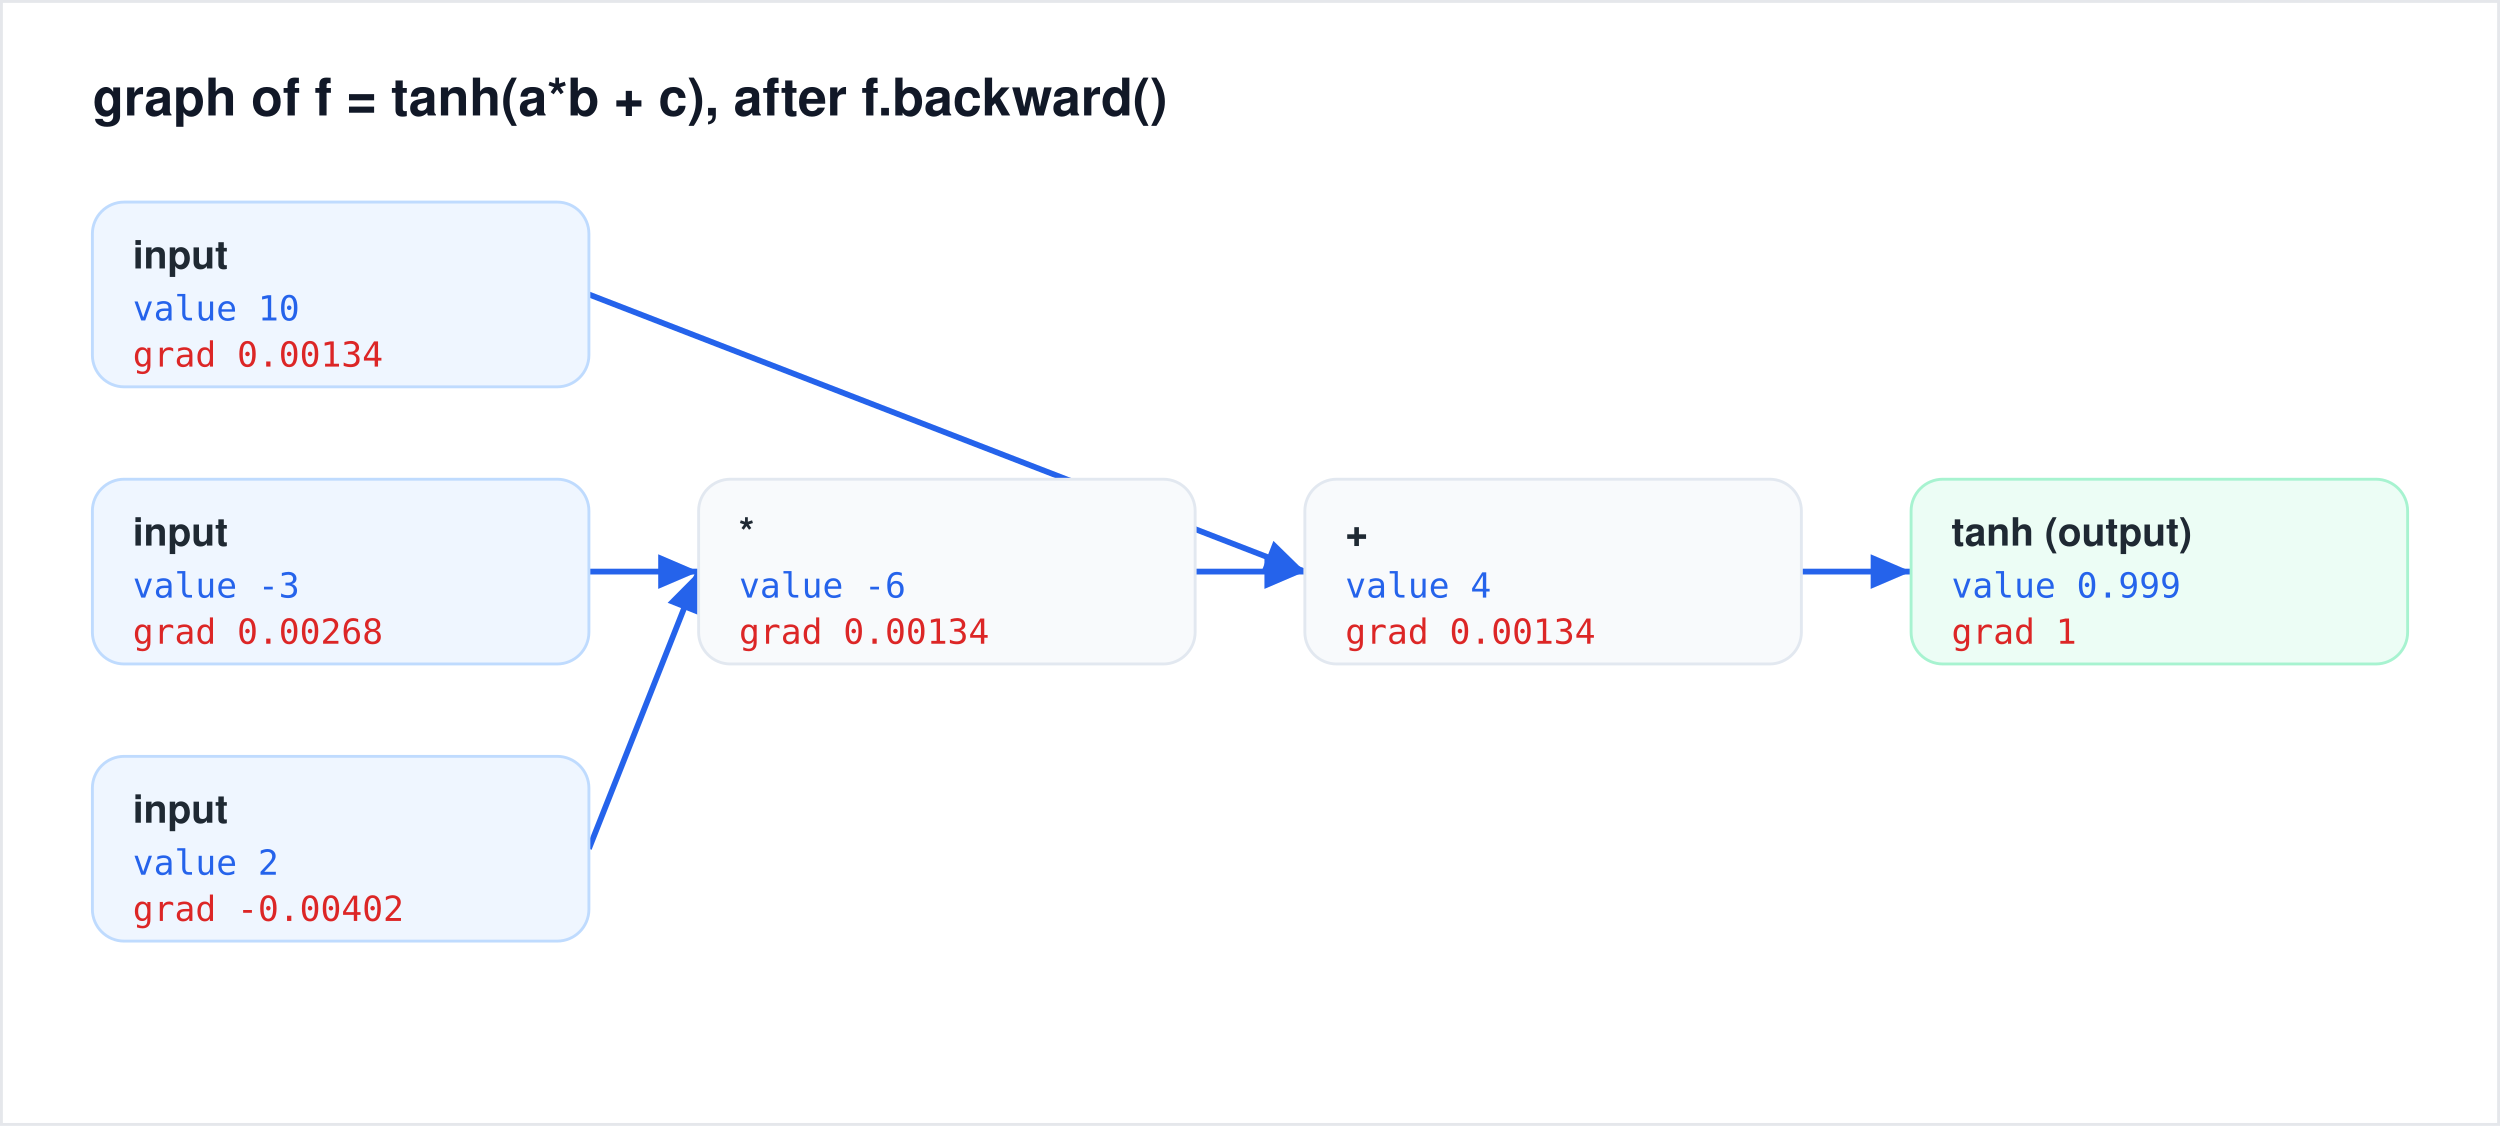
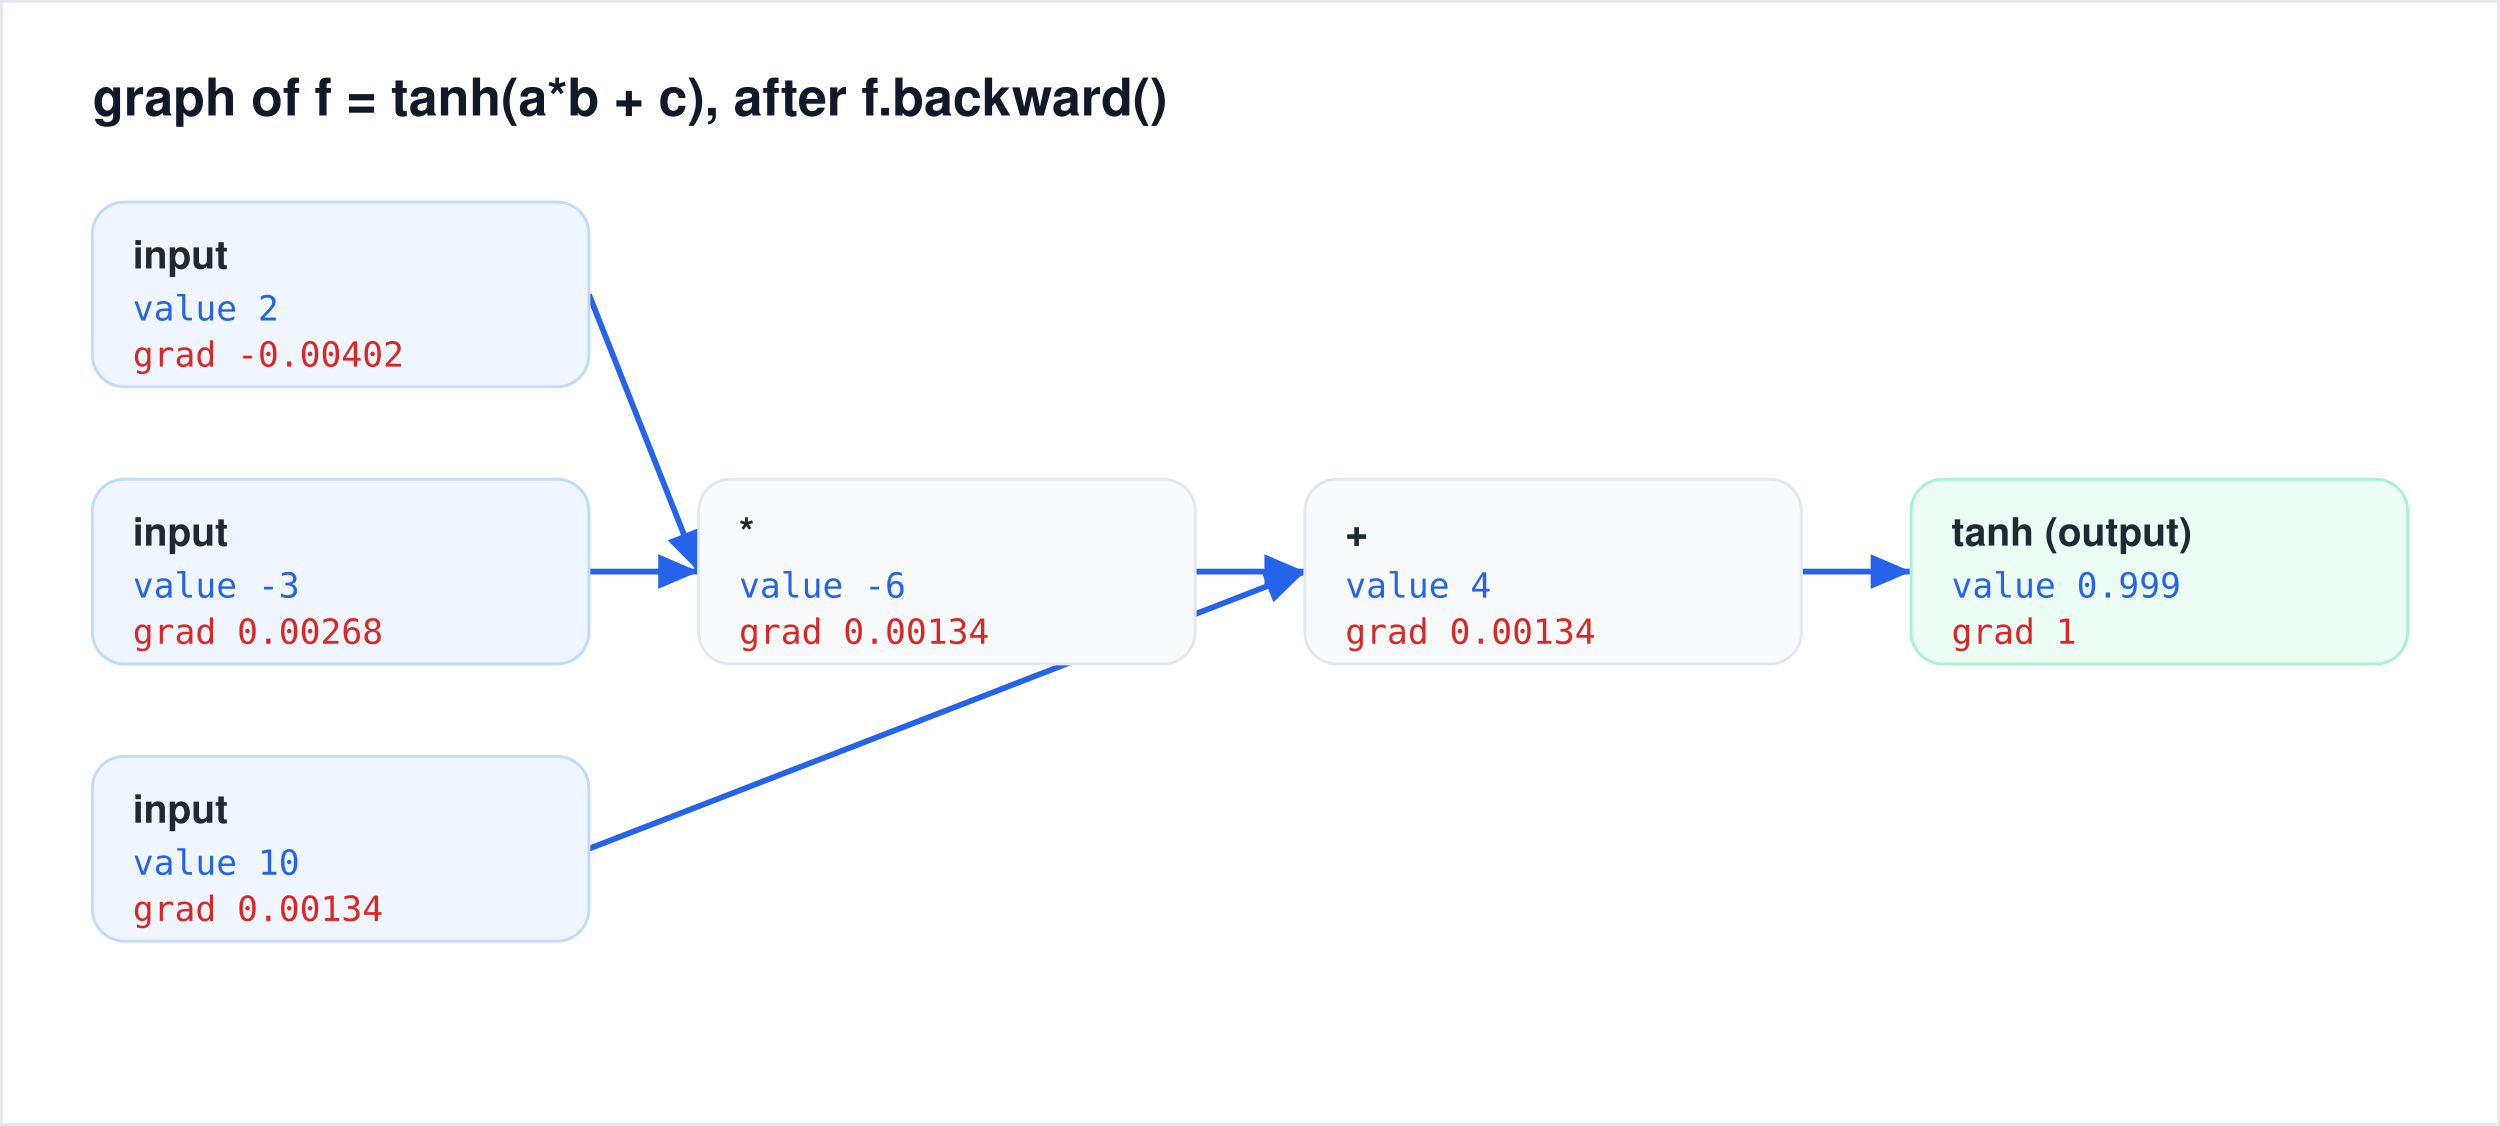
<svg xmlns="http://www.w3.org/2000/svg" viewBox="0 0 866 390" font-family="-apple-system, BlinkMacSystemFont, 'Segoe UI', Helvetica, Arial, sans-serif">
  <defs>
    <marker id="a" markerWidth="9" markerHeight="9" refX="7" refY="3" orient="auto">
      <path d="M0,0 L7,3 L0,6 Z" fill="#2563eb" />
    </marker>
  </defs>
  <rect width="866" height="390" fill="#ffffff" />
  <rect x="0.5" y="0.5" width="865" height="389" fill="none" stroke="#e5e7eb" />
  <text x="32" y="40" font-size="18" font-weight="600" fill="#111827">graph of  f = tanh(a*b + c),  after f.backward()</text>
+   <line x1="204" y1="102" x2="242" y2="198" stroke="#2563eb" stroke-width="2" marker-end="url(#a)" />
  <line x1="204" y1="198" x2="242" y2="198" stroke="#2563eb" stroke-width="2" marker-end="url(#a)" />
-   <line x1="204" y1="294" x2="242" y2="198" stroke="#2563eb" stroke-width="2" marker-end="url(#a)" />
-   <line x1="204" y1="102" x2="452" y2="198" stroke="#2563eb" stroke-width="2" marker-end="url(#a)" />
  <line x1="414" y1="198" x2="452" y2="198" stroke="#2563eb" stroke-width="2" marker-end="url(#a)" />
+   <line x1="204" y1="294" x2="452" y2="198" stroke="#2563eb" stroke-width="2" marker-end="url(#a)" />
  <line x1="624" y1="198" x2="662" y2="198" stroke="#2563eb" stroke-width="2" marker-end="url(#a)" />
  <rect x="32" y="70" width="172" height="64" rx="11" fill="#eff6ff" stroke="#bfdbfe" />
  <text x="46" y="93" font-size="13.5" font-weight="600" fill="#1f2933">input</text>
-   <text x="46" y="111" font-size="12" fill="#2563eb" font-family="ui-monospace, Menlo, Consolas, monospace">value 10</text>
-   <text x="46" y="127" font-size="12" fill="#dc2626" font-family="ui-monospace, Menlo, Consolas, monospace">grad 0.00134</text>
+   <text x="46" y="111" font-size="12" fill="#2563eb" font-family="ui-monospace, Menlo, Consolas, monospace">value 2</text>
+   <text x="46" y="127" font-size="12" fill="#dc2626" font-family="ui-monospace, Menlo, Consolas, monospace">grad -0.00402</text>
  <rect x="32" y="166" width="172" height="64" rx="11" fill="#eff6ff" stroke="#bfdbfe" />
  <text x="46" y="189" font-size="13.5" font-weight="600" fill="#1f2933">input</text>
  <text x="46" y="207" font-size="12" fill="#2563eb" font-family="ui-monospace, Menlo, Consolas, monospace">value -3</text>
  <text x="46" y="223" font-size="12" fill="#dc2626" font-family="ui-monospace, Menlo, Consolas, monospace">grad 0.00268</text>
-   <rect x="32" y="262" width="172" height="64" rx="11" fill="#eff6ff" stroke="#bfdbfe" />
-   <text x="46" y="285" font-size="13.5" font-weight="600" fill="#1f2933">input</text>
-   <text x="46" y="303" font-size="12" fill="#2563eb" font-family="ui-monospace, Menlo, Consolas, monospace">value 2</text>
-   <text x="46" y="319" font-size="12" fill="#dc2626" font-family="ui-monospace, Menlo, Consolas, monospace">grad -0.00402</text>
  <rect x="242" y="166" width="172" height="64" rx="11" fill="#f8fafc" stroke="#e2e8f0" />
  <text x="256" y="189" font-size="13.5" font-weight="600" fill="#1f2933">*</text>
  <text x="256" y="207" font-size="12" fill="#2563eb" font-family="ui-monospace, Menlo, Consolas, monospace">value -6</text>
  <text x="256" y="223" font-size="12" fill="#dc2626" font-family="ui-monospace, Menlo, Consolas, monospace">grad 0.00134</text>
+   <rect x="32" y="262" width="172" height="64" rx="11" fill="#eff6ff" stroke="#bfdbfe" />
+   <text x="46" y="285" font-size="13.5" font-weight="600" fill="#1f2933">input</text>
+   <text x="46" y="303" font-size="12" fill="#2563eb" font-family="ui-monospace, Menlo, Consolas, monospace">value 10</text>
+   <text x="46" y="319" font-size="12" fill="#dc2626" font-family="ui-monospace, Menlo, Consolas, monospace">grad 0.00134</text>
  <rect x="452" y="166" width="172" height="64" rx="11" fill="#f8fafc" stroke="#e2e8f0" />
  <text x="466" y="189" font-size="13.5" font-weight="600" fill="#1f2933">+</text>
  <text x="466" y="207" font-size="12" fill="#2563eb" font-family="ui-monospace, Menlo, Consolas, monospace">value 4</text>
  <text x="466" y="223" font-size="12" fill="#dc2626" font-family="ui-monospace, Menlo, Consolas, monospace">grad 0.00134</text>
  <rect x="662" y="166" width="172" height="64" rx="11" fill="#ecfdf5" stroke="#a7f3d0" />
  <text x="676" y="189" font-size="13.5" font-weight="600" fill="#1f2933">tanh  (output)</text>
  <text x="676" y="207" font-size="12" fill="#2563eb" font-family="ui-monospace, Menlo, Consolas, monospace">value 0.999</text>
  <text x="676" y="223" font-size="12" fill="#dc2626" font-family="ui-monospace, Menlo, Consolas, monospace">grad 1</text>
</svg>
